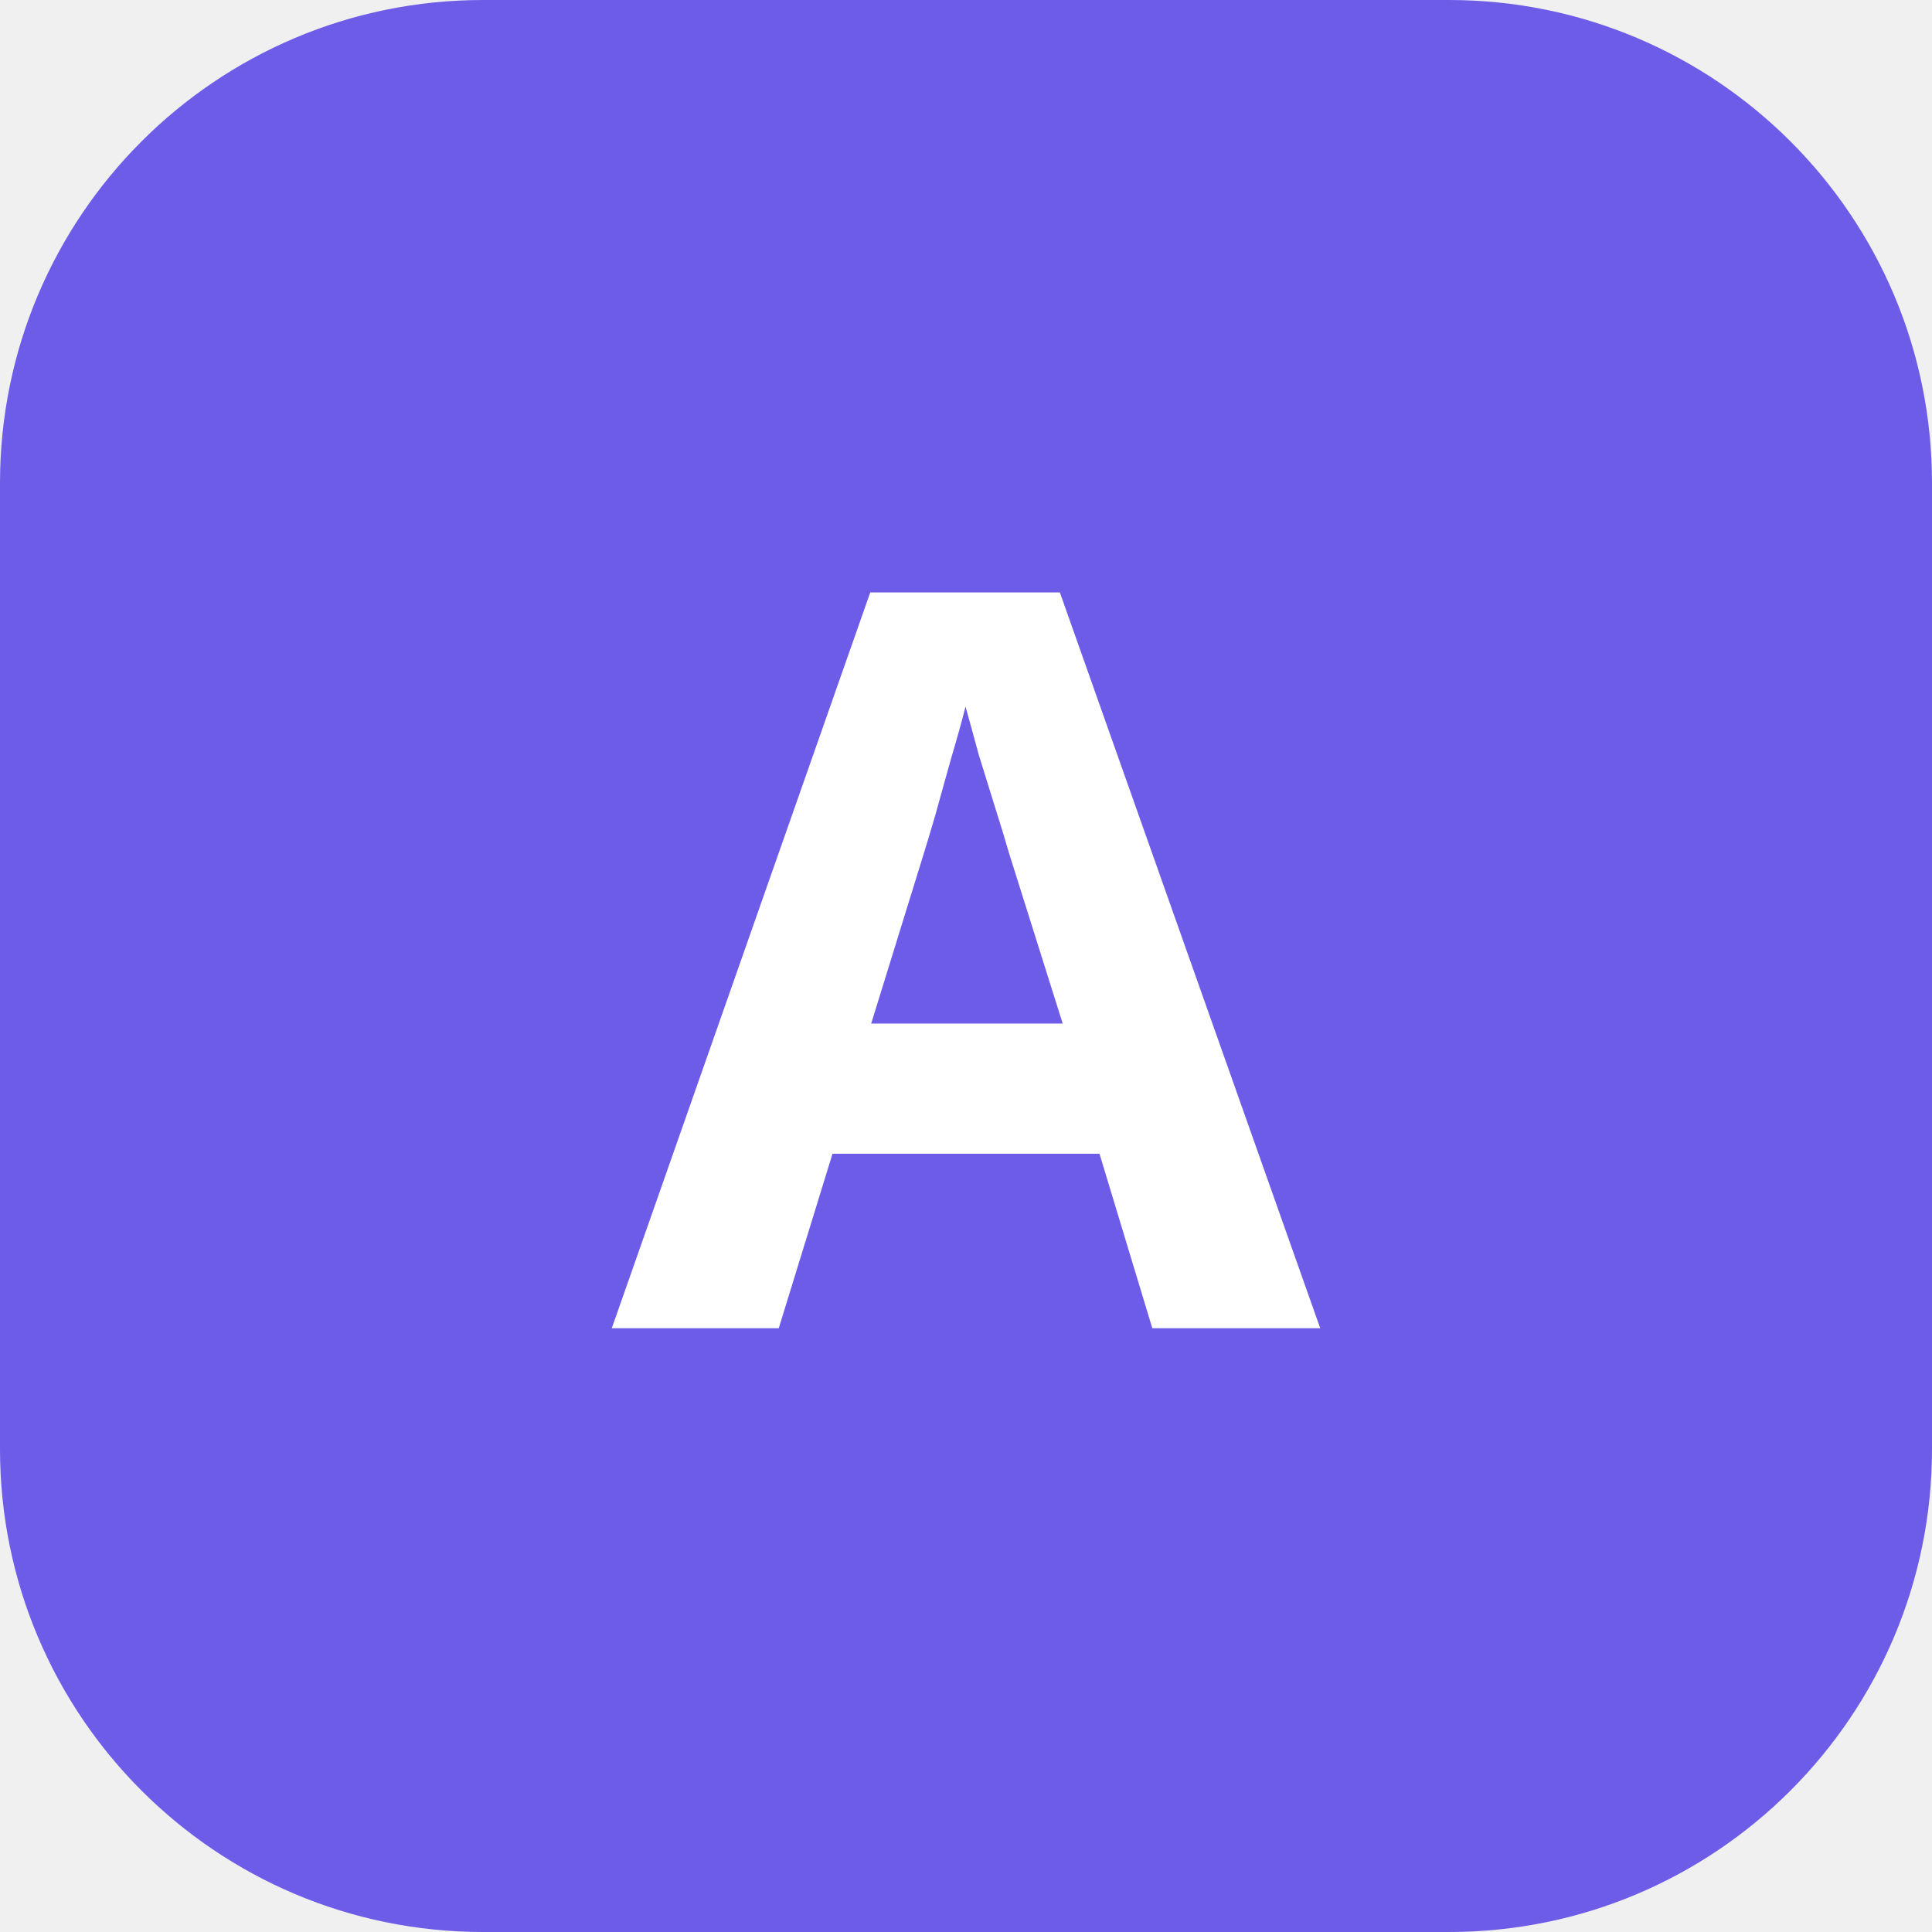
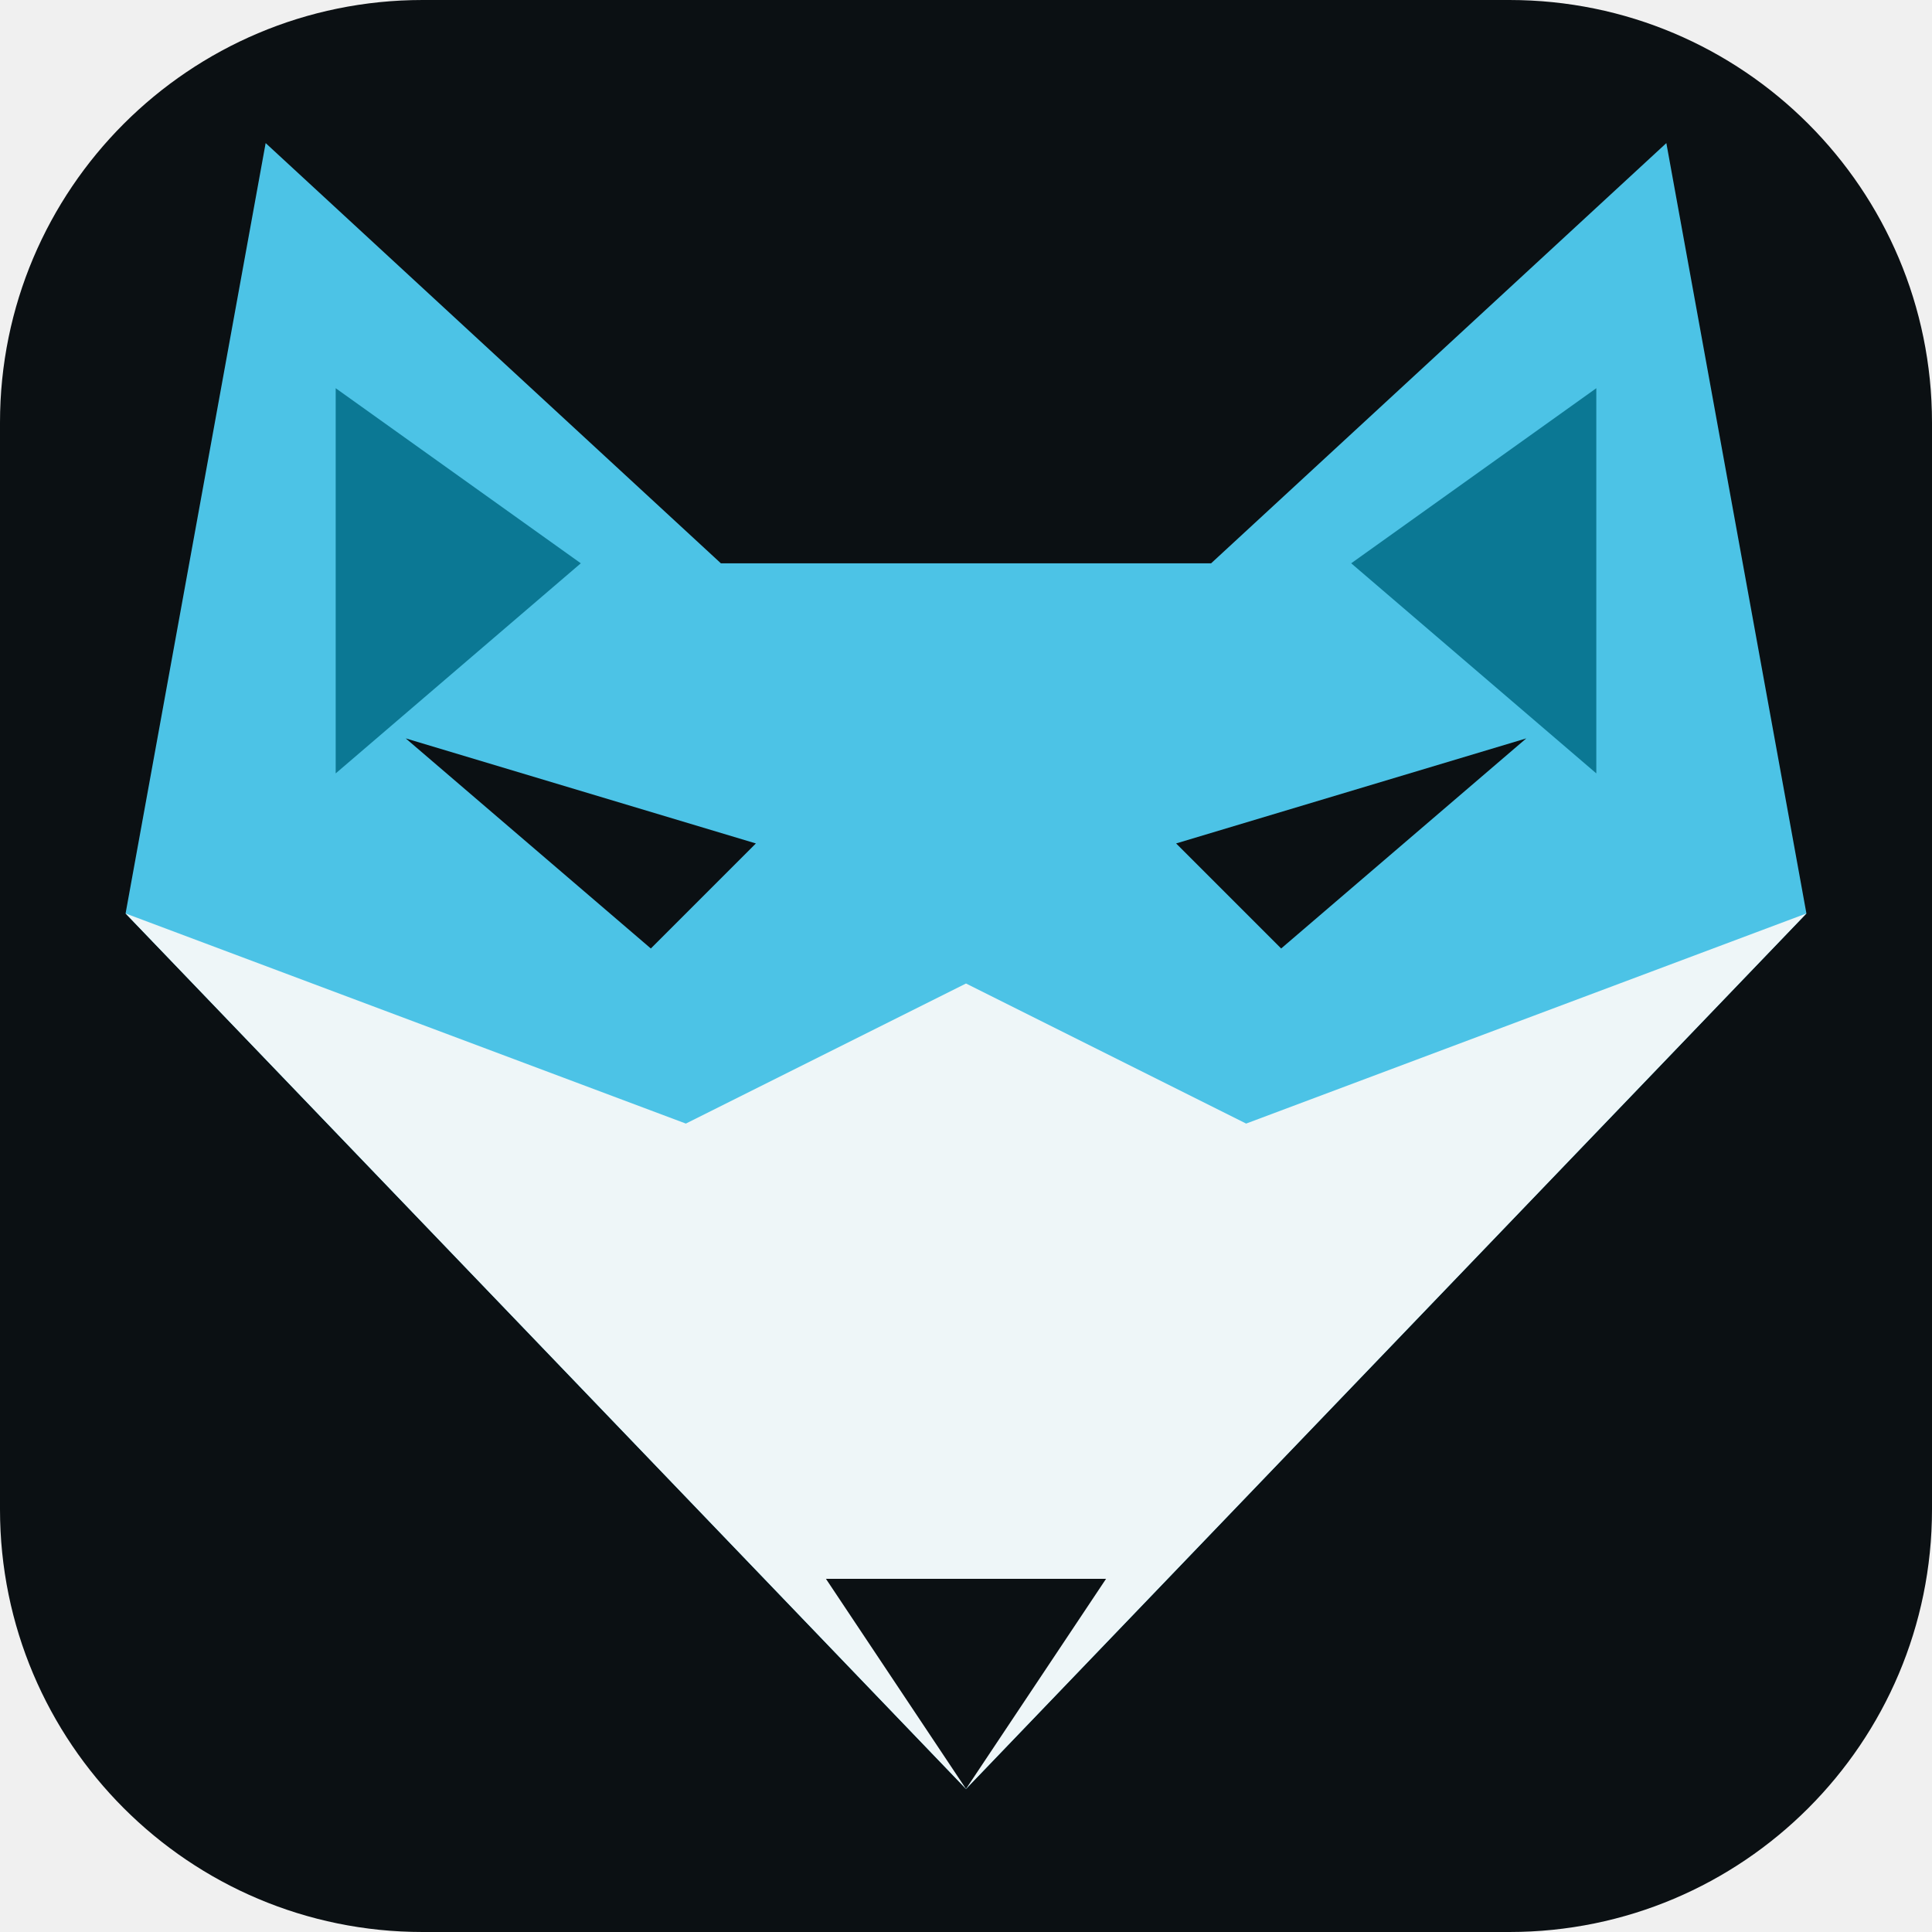
- <svg xmlns="http://www.w3.org/2000/svg" viewBox="0 0 32 32">
-   <rect width="32" height="32" rx="8" fill="#6c5ce7" />
-   <text x="16" y="22" font-size="17" font-family="sans-serif" font-weight="700" text-anchor="middle" fill="#fff">A</text>
+ <svg xmlns="http://www.w3.org/2000/svg" viewBox="0 0 64 64">
+   <rect width="64" height="64" rx="14" fill="#0b1013" />
+   <g transform="translate(32 32) scale(1.16) translate(-32 -33.5)">
+     <polygon points="12,10 25,22 39,22 52,10 56,32 32,57 8,32" fill="#4cc3e6" />
+     <polygon points="14,17 21,22 14,28" fill="#0b7894" />
+     <polygon points="50,17 43,22 50,28" fill="#0b7894" />
+     <polygon points="8,32 24,38 32,34 40,38 56,32 32,57" fill="#eef6f8" />
+     <polygon points="16,27 26,30 23,33" fill="#0b1013" />
+     <polygon points="48,27 38,30 41,33" fill="#0b1013" />
+     <polygon points="28,51 36,51 32,57" fill="#0b1013" />
+   </g>
</svg>
